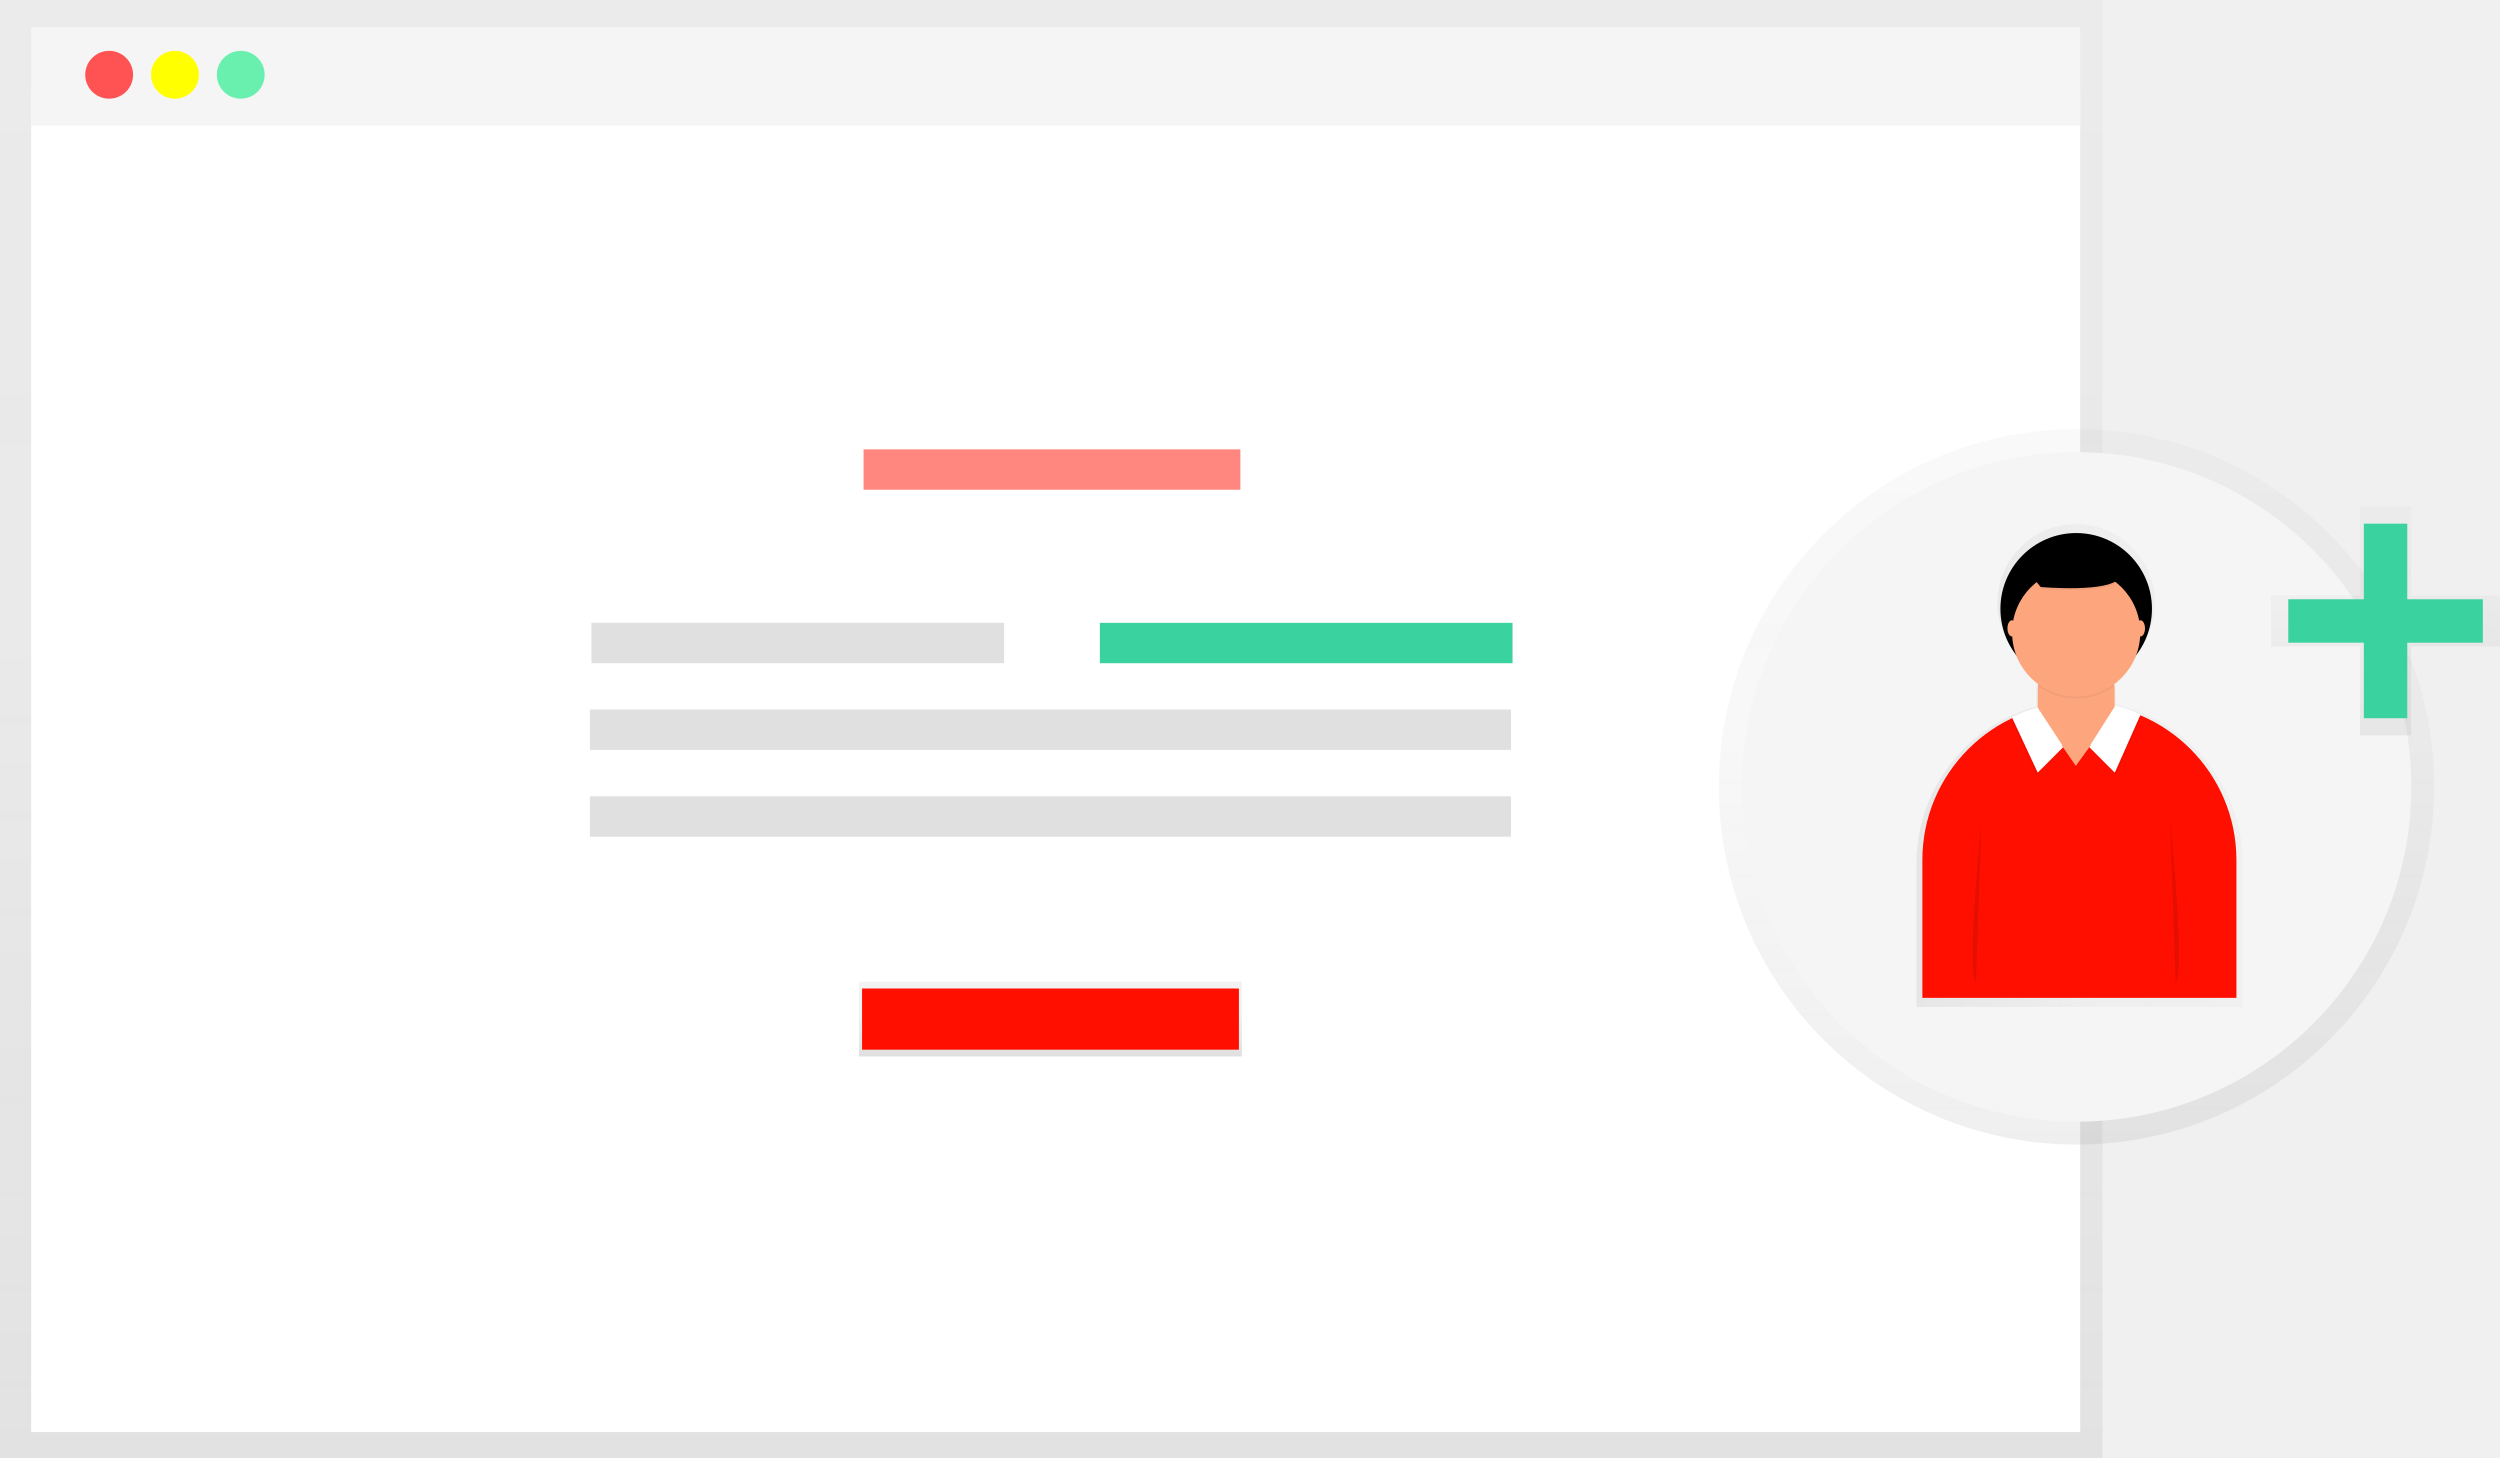
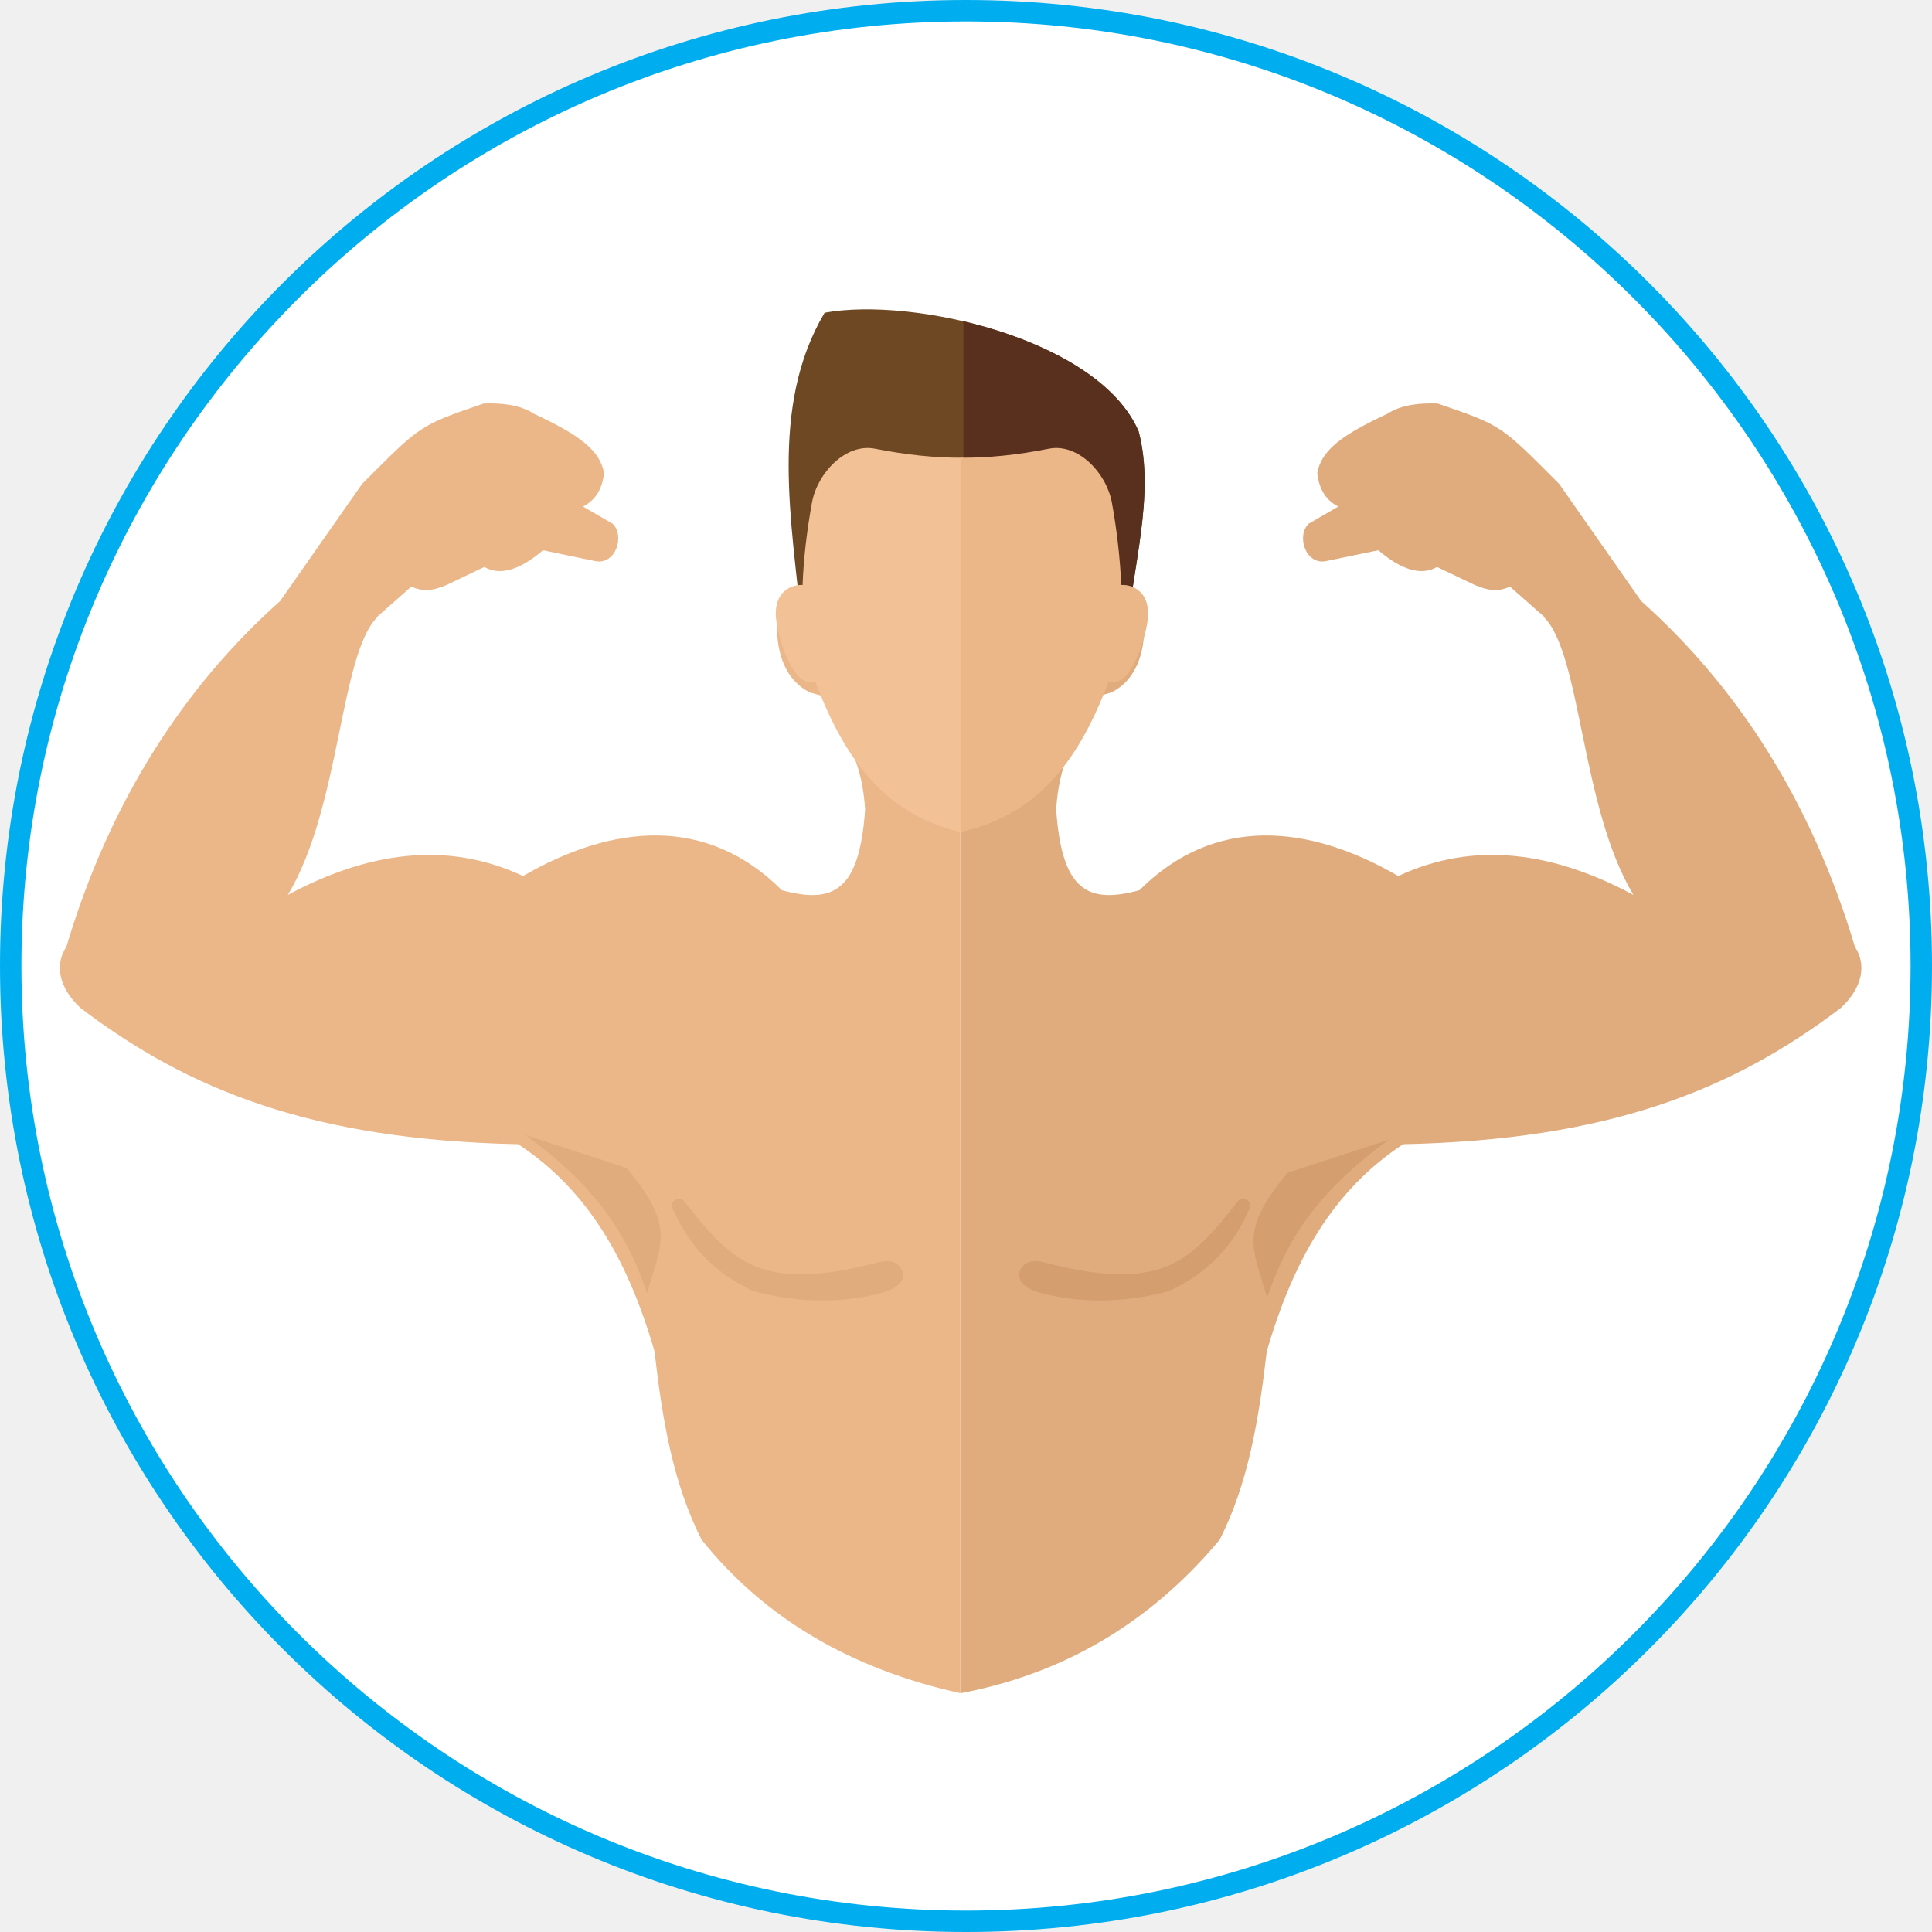
- <svg xmlns="http://www.w3.org/2000/svg" xmlns:xlink="http://www.w3.org/1999/xlink" id="8c62078c-26d9-4b11-ac3c-7e09acc3373e" data-name="Layer 1" width="873.74" height="509.56" viewBox="0 0 873.74 509.56">
-   <defs>
-     <linearGradient id="2119e7a0-1a3a-47f0-94ca-815c508cc8cf" x1="367.4" y1="509.56" x2="367.4" gradientUnits="userSpaceOnUse">
-       <stop offset="0" stop-color="gray" stop-opacity="0.25" />
-       <stop offset="0.54" stop-color="gray" stop-opacity="0.12" />
-       <stop offset="1" stop-color="gray" stop-opacity="0.1" />
-     </linearGradient>
-     <linearGradient id="c9af2afa-1938-40dc-a1df-6d95ad5ed736" x1="367.14" y1="369.23" x2="367.14" y2="343.1" xlink:href="#2119e7a0-1a3a-47f0-94ca-815c508cc8cf" />
-     <linearGradient id="45e290ad-38e4-4ccd-bbf0-a3375439af51" x1="725.74" y1="400.02" x2="725.74" y2="150.02" xlink:href="#2119e7a0-1a3a-47f0-94ca-815c508cc8cf" />
-     <linearGradient id="6eb28ab0-2165-417a-9d4c-554628bfc165" x1="832.87" y1="462.75" x2="946.87" y2="462.75" xlink:href="#2119e7a0-1a3a-47f0-94ca-815c508cc8cf" />
-     <linearGradient id="302a07c6-4de2-4733-824a-97747ae9d7f0" x1="833.74" y1="257.02" x2="833.74" y2="177.02" xlink:href="#2119e7a0-1a3a-47f0-94ca-815c508cc8cf" />
-   </defs>
-   <g opacity="0.5">
-     <polygon points="0 0 0 25.71 0 509.56 734.81 509.56 734.81 25.71 734.81 0 0 0" fill="url(#2119e7a0-1a3a-47f0-94ca-815c508cc8cf)" />
+ <svg xmlns="http://www.w3.org/2000/svg" version="1.1" id="Layer_1" x="0px" y="0px" viewBox="0 0 90.2 90.2" style="enable-background:new 0 0 90.2 90.2;" xml:space="preserve">
+   <style type="text/css">
+ 	.st0{fill-rule:evenodd;clip-rule:evenodd;fill:#FFFFFF;}
+ 	.st1{fill:#00AEEF;}
+ 	.st2{fill-rule:evenodd;clip-rule:evenodd;fill:#EBB688;}
+ 	.st3{fill-rule:evenodd;clip-rule:evenodd;fill:#E0AC7E;}
+ 	.st4{fill-rule:evenodd;clip-rule:evenodd;fill:#6E4823;}
+ 	.st5{fill-rule:evenodd;clip-rule:evenodd;fill:#59301D;}
+ 	.st6{fill-rule:evenodd;clip-rule:evenodd;fill:#F2C196;}
+ 	.st7{fill-rule:evenodd;clip-rule:evenodd;fill:#D49E6F;}
+ </style>
+   <g>
+     <circle class="st0" cx="45.1" cy="45.1" r="44.6" />
+     <path class="st1" d="M45.1,1c24.32,0,44.1,19.78,44.1,44.1S69.42,89.2,45.1,89.2C20.78,89.2,1,69.42,1,45.1S20.78,1,45.1,1 M45.1,0   C20.19,0,0,20.19,0,45.1c0,24.91,20.19,45.1,45.1,45.1c24.91,0,45.1-20.19,45.1-45.1C90.2,20.19,70.01,0,45.1,0L45.1,0z" />
  </g>
-   <rect x="10.9" y="31.71" width="716.12" height="468.79" fill="#fff" />
-   <rect x="10.9" y="9.41" width="716.12" height="34.49" fill="#f5f5f5" />
-   <circle cx="38.15" cy="26.13" r="8.36" fill="#ff5252" />
-   <circle cx="61.15" cy="26.13" r="8.36" fill="#ff0" />
-   <circle cx="84.14" cy="26.13" r="8.36" fill="#69f0ae" />
-   <rect x="301.81" y="157.05" width="131.7" height="14.11" fill="#ff0f00" opacity="0.5" />
-   <rect x="206.7" y="217.67" width="144.24" height="14.11" fill="#e0e0e0" />
-   <rect x="547.52" y="412.89" width="144.24" height="14.11" transform="translate(1076.15 644.68) rotate(-180)" fill="#3ad29f" />
-   <rect x="206.17" y="247.98" width="321.93" height="14.11" fill="#e0e0e0" />
-   <rect x="206.17" y="278.3" width="321.93" height="14.11" fill="#e0e0e0" />
-   <rect x="300.25" y="343.1" width="133.79" height="26.13" fill="url(#c9af2afa-1938-40dc-a1df-6d95ad5ed736)" />
-   <rect x="301.29" y="345.48" width="131.7" height="21.38" fill="#ff0f00" />
-   <g opacity="0.5">
-     <circle cx="725.74" cy="275.02" r="125" fill="url(#45e290ad-38e4-4ccd-bbf0-a3375439af51)" />
+   <g>
+     <path class="st2" d="M44.85,18.06c-3.36-0.18-5.67,1.49-7.03,4.83c-0.52,1.48-0.68,3.05,0,4.83c-0.85-0.15-1.45,0.58-1.54,1.54   c-0.01,1.17,0.35,2.49,1.54,3.07l0.77,0.22c1.06,2.26,1.66,3.11,1.8,5.24c-0.26,3.8-1.47,4.43-3.89,3.77   c-3.51-3.51-7.91-3.08-12.08-0.66c-3.56-1.66-7.23-1.13-10.98,0.88c2.46-4.09,2.42-11.2,4.17-12.96l-0.02-0.01l1.61-1.42   c0.56,0.23,0.92,0.22,1.63-0.07l1.78-0.85c0.75,0.43,1.67,0.13,2.74-0.78l2.46,0.51c0.95,0.17,1.37-1.2,0.79-1.75l-1.38-0.8   c0.52-0.27,0.89-0.73,0.98-1.57c-0.19-1.06-1.16-1.78-3.27-2.76c-0.67-0.44-1.56-0.51-2.35-0.48c-3.04,1.04-2.93,1.01-5.68,3.76   l-3.82,5.46c-4.49,4-7.96,9.36-9.98,16.14c-0.56,0.84-0.35,1.93,0.66,2.86c5.07,3.85,10.86,6.16,20.43,6.36   c3.26,2.14,5.13,5.41,6.37,9.68c0.35,3.12,0.86,6.17,2.2,8.79c2.94,3.67,6.99,6.04,12.08,7.16V18.06z" />
+     <path class="st3" d="M44.85,18.06c3.36-0.18,5.67,1.49,7.03,4.83c0.52,1.48,0.68,3.05,0,4.83c0.85-0.15,1.45,0.58,1.54,1.54   c0.01,1.17-0.35,2.49-1.54,3.07l-0.77,0.22c-1.06,2.26-1.66,3.11-1.8,5.24c0.26,3.8,1.47,4.43,3.89,3.77   c3.51-3.51,7.91-3.08,12.08-0.66c3.56-1.66,7.23-1.13,10.98,0.88c-2.46-4.09-2.42-11.2-4.17-12.96l0.02-0.01l-1.61-1.42   c-0.56,0.23-0.92,0.22-1.63-0.07l-1.78-0.85c-0.75,0.43-1.67,0.13-2.74-0.78l-2.46,0.51c-0.95,0.17-1.37-1.2-0.79-1.75l1.38-0.8   c-0.52-0.27-0.89-0.73-0.98-1.57c0.19-1.06,1.16-1.78,3.27-2.76c0.67-0.44,1.56-0.51,2.35-0.48c3.04,1.04,2.93,1.01,5.68,3.76   l3.82,5.46c4.49,4,7.96,9.36,9.98,16.14c0.56,0.84,0.35,1.93-0.66,2.86c-5.07,3.85-10.86,6.16-20.43,6.36   c-3.26,2.14-5.13,5.41-6.37,9.68c-0.36,3.12-0.86,6.17-2.2,8.79c-3.21,3.84-7.23,6.24-12.08,7.16V18.06z" />
+     <path class="st4" d="M52.6,29.74c0.25-3.23,1.34-6.61,0.56-9.6c-1.83-4.28-10.49-6.3-14.66-5.54c-2.6,4.38-1.53,9.78-1.05,14.77   L52.6,29.74z" />
+     <path class="st5" d="M44.98,29.55V15c3.55,0.83,7.08,2.58,8.18,5.14c0.79,2.99-0.31,6.38-0.56,9.6L44.98,29.55z" />
+     <path class="st6" d="M40.85,20.95c-1.37-0.27-2.69,1.14-2.94,2.51c-0.23,1.26-0.39,2.56-0.44,3.86c-0.04-0.01,0.17-0.01-0.11-0.01   c-0.28,0-1.18,0.2-1.14,1.41c0.03,0.9,0.81,3.52,1.84,3.09c1.49,3.99,3.5,6.25,6.78,7.04c0.05-0.11,0.08-0.02,0.13-0.06V21.37   C43.66,21.38,42.33,21.24,40.85,20.95z" />
+     <path class="st2" d="M48.97,20.95c1.37-0.27,2.69,1.14,2.94,2.51c0.23,1.26,0.38,2.56,0.44,3.86c0.04-0.01-0.17-0.01,0.11-0.01   c0.28,0,1.18,0.2,1.14,1.41c-0.03,0.9-0.82,3.52-1.84,3.09c-1.51,4.05-3.55,6.27-6.91,7.04V21.37   C46.17,21.38,47.5,21.24,48.97,20.95z" />
+     <path class="st3" d="M24.53,52.99c3.48,2.54,4.8,4.8,5.68,7.38c0.66-2.31,1.35-3.1-0.96-5.84L24.53,52.99z" />
+     <path class="st7" d="M64.84,53.21c-3.48,2.54-4.8,4.8-5.68,7.38c-0.66-2.31-1.35-3.1,0.96-5.84L64.84,53.21z" />
+     <path class="st3" d="M31.44,56.5c-0.11-0.14-0.09-0.35,0.05-0.46c0.14-0.11,0.35-0.09,0.46,0.05c1.09,1.38,2.09,2.63,3.58,3.13   c1.49,0.5,3.46,0.25,5.45-0.28c0.17-0.05,0.93-0.24,1.17,0.45c0.14,0.68-0.83,0.93-1.01,0.98c-2.29,0.6-4.47,0.32-5.97-0.09   C32.88,59.21,31.97,57.66,31.44,56.5z" />
+     <path class="st7" d="M58.3,56.5c0.11-0.14,0.09-0.35-0.05-0.46c-0.14-0.11-0.35-0.09-0.46,0.05c-1.09,1.38-2.09,2.63-3.58,3.13   c-1.49,0.5-3.46,0.25-5.45-0.28c-0.17-0.05-0.93-0.24-1.17,0.45c-0.13,0.68,0.84,0.93,1.01,0.98c2.29,0.6,4.47,0.32,5.97-0.09   C56.87,59.21,57.78,57.66,58.3,56.5z" />
  </g>
-   <circle cx="725.74" cy="275.02" r="117" fill="#f5f5f5" />
-   <g opacity="0.5">
-     <path d="M905.18,442.17l-2.25-.8-.12.2-.13,0v-6.1a14.06,14.06,0,0,0-.17-2.2,23.33,23.33,0,0,0,8-10.56,27.51,27.51,0,1,0-43.57,0,23.33,23.33,0,0,0,8,10.56,14.06,14.06,0,0,0-.17,2.2v6.68h0a57,57,0,0,0-41.86,55v50h114v-50A57,57,0,0,0,905.18,442.17Z" transform="translate(-163.13 -195.22)" fill="url(#6eb28ab0-2165-417a-9d4c-554628bfc165)" />
-   </g>
-   <path d="M726.74,245.71h0a54.88,54.88,0,0,1,54.88,54.88v48.16a0,0,0,0,1,0,0H671.86a0,0,0,0,1,0,0V300.59A54.88,54.88,0,0,1,726.74,245.71Z" fill="#ff0f00" />
-   <rect x="712.18" y="227.8" width="26.88" height="33.6" rx="13.44" ry="13.44" fill="#fda57d" />
-   <polygon points="702.86 251.66 711.87 270.98 720.83 262.02 711.87 248.3 702.86 251.66" opacity="0.05" />
-   <path d="M866.3,445.94l9,19.32,9-9-9-13.72-4.12,1.26a10.33,10.33,0,0,0-1.18.44Z" transform="translate(-163.13 -195.22)" fill="#fff" />
-   <polygon points="748.42 250.72 739.37 270.98 730.41 262.02 739.62 247.57 748.42 250.72" opacity="0.05" />
-   <path d="M911.24,445l-9,20.27-9-9,9.21-14.45,1.69.48a44.93,44.93,0,0,1,5.35,1.91Z" transform="translate(-163.13 -195.22)" fill="#fff" />
-   <polygon points="720.47 260.37 725.48 267.68 730.77 260.37 720.47 260.37" fill="#fda57d" />
-   <path d="M855.62,482.07s-5.34,53.1-1.89,56.56" transform="translate(-163.13 -195.22)" opacity="0.1" />
-   <path d="M921.6,482.07s5.34,53.1,1.89,56.56" transform="translate(-163.13 -195.22)" opacity="0.1" />
-   <path d="M888.75,439.32A22.29,22.29,0,0,0,902,435a13.44,13.44,0,0,0-13.27-11.32h0A13.44,13.44,0,0,0,875.48,435,22.29,22.29,0,0,0,888.75,439.32Z" transform="translate(-163.13 -195.22)" opacity="0.05" />
-   <circle cx="725.62" cy="212.78" r="26.48" />
-   <circle cx="725.62" cy="221.08" r="22.4" fill="#fda57d" />
-   <path d="M870.7,394.09l5.66,6.91s24.82,2.2,27.65-3.46-16.34-9.74-16.34-9.74Z" transform="translate(-163.13 -195.22)" opacity="0.05" />
-   <path d="M870.7,393.46l5.66,6.91s24.82,2.2,27.65-3.46-16.34-9.74-16.34-9.74Z" transform="translate(-163.13 -195.22)" />
-   <ellipse cx="703.17" cy="219.61" rx="1.57" ry="2.83" fill="#fda57d" />
-   <ellipse cx="748.1" cy="219.61" rx="1.57" ry="2.83" fill="#fda57d" />
-   <g opacity="0.5">
-     <polygon points="873.74 208.09 842.67 208.09 842.67 177.03 824.81 177.03 824.81 208.09 793.74 208.09 793.74 225.96 824.81 225.96 824.81 257.02 842.67 257.02 842.67 225.96 873.74 225.96 873.74 208.09" fill="url(#302a07c6-4de2-4733-824a-97747ae9d7f0)" />
-   </g>
-   <rect x="826.15" y="183.02" width="15.18" height="68" fill="#3ad29f" />
-   <rect x="989.28" y="378.25" width="15.18" height="68" transform="translate(1245.99 -779.84) rotate(90)" fill="#3ad29f" />
</svg>
